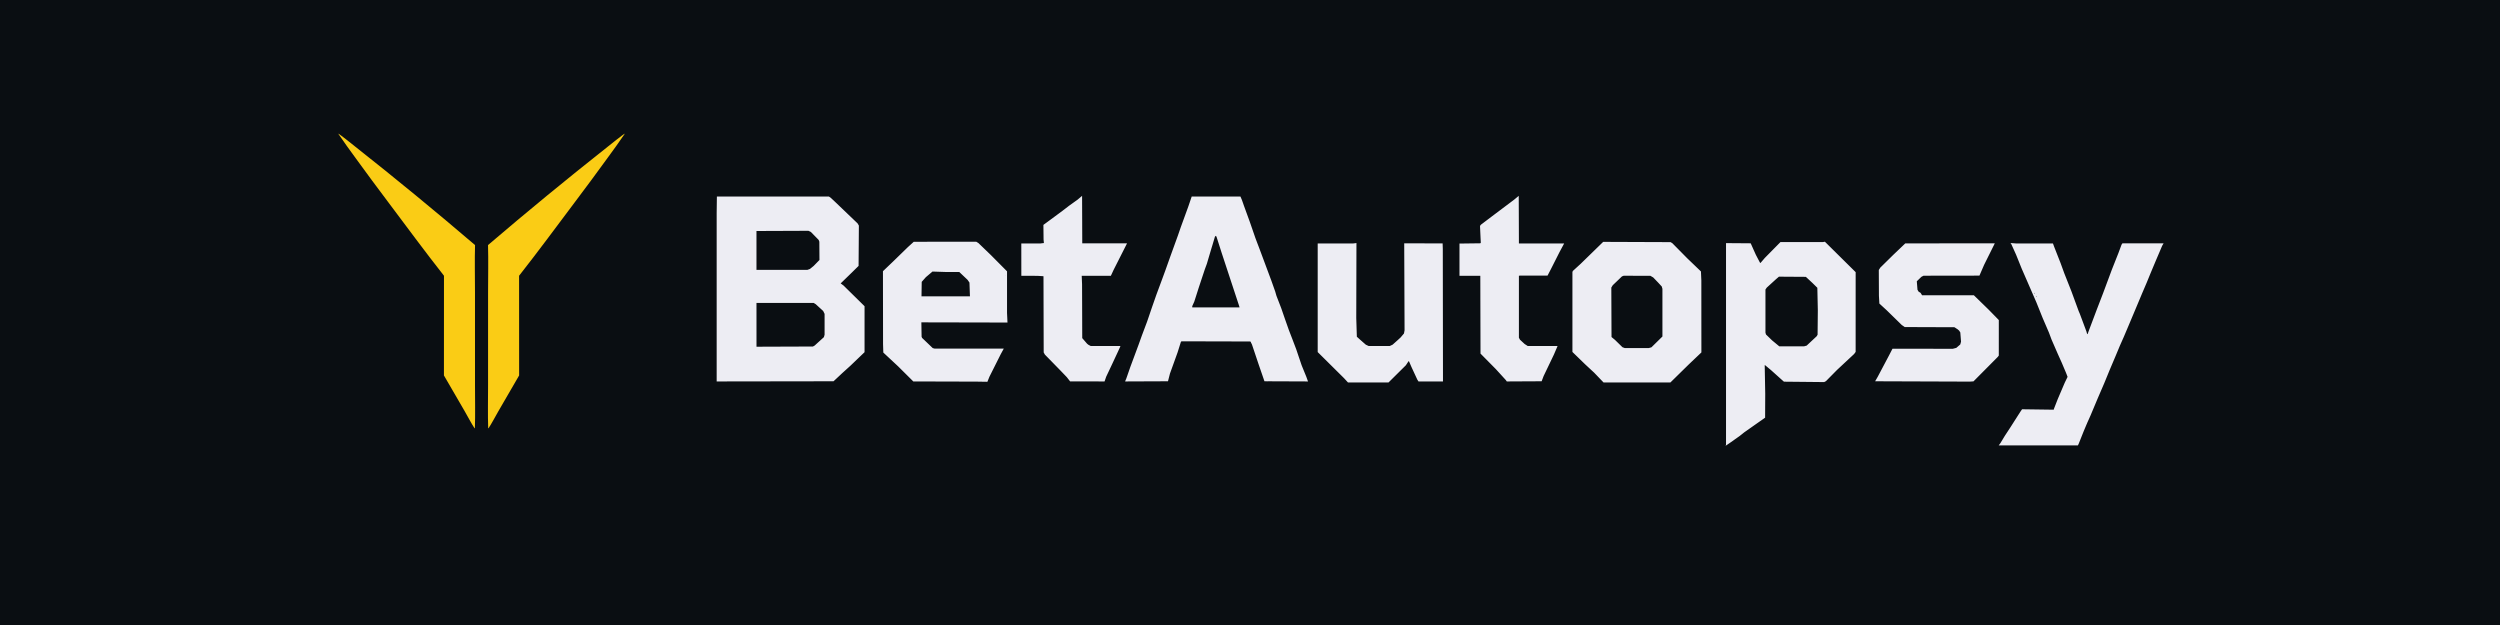
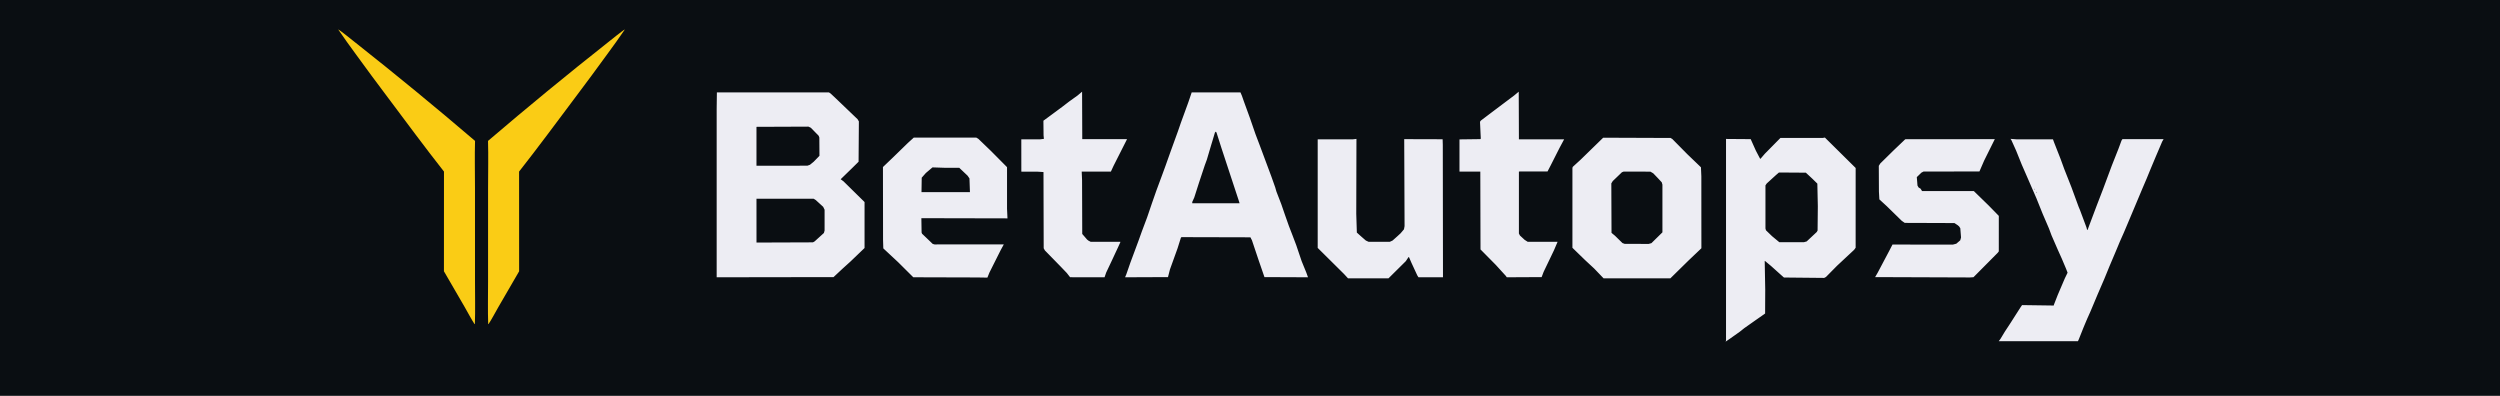
- <svg xmlns="http://www.w3.org/2000/svg" width="2400" height="600" viewBox="0 0 2400 600" fill="none">
-   <rect width="2400" height="600" fill="#0A0E12" />
+ <svg xmlns="http://www.w3.org/2000/svg" width="2400" height="380" viewBox="0 100 2400 380" fill="none">
+   <rect x="0" y="100" width="2400" height="380" fill="#0A0E12" />
  <path d="M324.645 128.243C326.245 128.816 338.911 139.108 341.313 140.989C380.166 171.663 418.416 203.092 456.042 235.259C455.606 249.463 455.993 265.963 455.989 280.356L456.002 370.545C456.004 383.669 456.336 398.162 455.879 411.129L455.518 411.048C453.001 407.401 448.515 398.95 446.072 394.723L426.176 360.435L426.221 264.719C408.136 241.715 389.974 217.123 372.396 193.687C361.978 179.871 351.689 165.959 341.53 151.952C335.908 144.212 329.956 136.162 324.645 128.243Z" fill="#FACC15" />
  <path d="M599.898 128.243C598.299 128.816 585.633 139.108 583.23 140.989C544.377 171.663 506.127 203.092 468.501 235.259C468.937 249.463 468.55 265.963 468.554 280.356L468.541 370.545C468.539 383.669 468.207 398.162 468.665 411.129L469.025 411.048C471.542 407.401 476.028 398.95 478.471 394.723L498.368 360.435L498.322 264.719C516.407 241.715 534.569 217.123 552.147 193.687C562.565 179.871 572.854 165.959 583.013 151.952C588.635 144.212 594.587 136.162 599.898 128.243Z" fill="#FACC15" />
  <path d="M1656.76 427.423L1656.98 426.845V330.123V233.4L1668.83 233.488L1680.68 233.575L1683.14 239.08L1685.61 244.584L1687.67 248.521L1689.74 252.458L1689.98 252.358L1690.23 252.257L1692.24 249.922L1694.25 247.587L1701.73 239.997L1709.22 232.408H1729.6H1749.97L1750.93 232.229L1751.89 232.051L1766.66 246.658L1781.43 261.265L1781.42 299.559L1781.41 337.854L1780.68 338.846L1779.95 339.839L1771.76 347.477L1763.57 355.115L1758.24 360.512L1752.91 365.909L1752.05 366.354L1751.19 366.798L1731.88 366.605L1712.58 366.412L1711.22 365.215L1709.86 364.018L1705.02 359.67L1700.18 355.323L1697.24 352.879L1694.3 350.435L1694.21 350.553L1694.12 350.671L1694.37 364.349L1694.62 378.027L1694.56 389.5L1694.51 400.974L1689.51 404.48L1684.5 407.985L1679.5 411.509L1674.49 415.032L1672.33 416.756L1670.16 418.479L1665.49 421.787L1660.82 425.095L1658.68 426.547L1656.54 428L1656.76 427.423ZM1733.13 332.136L1734.39 331.787L1739.23 327.265L1744.06 322.744L1744.47 322.029L1744.88 321.314L1745 309.637L1745.11 297.961L1744.88 287.119L1744.65 276.277L1742.26 273.934L1739.88 271.591L1736.75 268.68L1733.61 265.768L1732.91 265.765L1732.21 265.762L1720 265.682L1707.79 265.601L1706.43 266.769L1705.07 267.937L1700.57 272.032L1696.08 276.127L1695.46 277.036L1694.84 277.945V298.628V319.312L1695.09 320.204L1695.34 321.097L1698.26 323.923L1701.18 326.749L1704.65 329.619L1708.11 332.489L1719.99 332.487L1731.87 332.485L1733.13 332.136ZM1919.59 426.483L1920.4 425.399L1922.52 421.896L1924.64 418.393L1927.38 414.223L1930.11 410.053L1934.79 402.714L1939.48 395.374L1940.33 394.133L1941.19 392.891L1956.37 393.102L1971.55 393.314L1971.75 392.676L1971.95 392.038L1973.65 387.701L1975.34 383.364L1978.76 375.358L1982.18 367.351L1983.53 364.565L1984.88 361.78L1984.09 359.728L1983.29 357.677L1981.31 353.006L1979.34 348.336L1977.31 343.832L1975.29 339.328L1972.39 332.656L1969.48 325.984L1968.24 322.648L1966.99 319.312L1963.98 312.306L1960.96 305.301L1957.95 297.794L1954.93 290.288L1950.36 279.78L1945.79 269.271L1943.32 263.617L1940.85 257.963L1938.16 251.274L1935.47 244.584L1933.14 239.413L1930.8 234.242L1930.42 233.771L1930.04 233.299L1932.87 233.519L1935.71 233.738L1953.28 233.74L1970.85 233.742L1971.42 235.327L1972 236.911L1975.08 244.751L1978.16 252.591L1979.92 257.428L1981.68 262.265L1985.13 270.997L1988.58 279.729L1992.04 289.179L1995.51 298.628L1996.08 299.963L1996.65 301.297L1999.83 309.804L2003 318.311L2003.34 319.558L2003.67 320.804L2003.93 320.649L2004.18 320.494L2004.94 318.402L2005.71 316.31L2009.29 306.802L2012.87 297.294L2015.89 289.454L2018.91 281.615L2023.13 270.272L2027.35 258.929L2030.52 250.923L2033.69 242.916L2035.18 238.913L2036.66 234.91L2037.1 234.242L2037.54 233.575H2057.26H2076.99V233.64V233.704L2076.34 234.807L2075.69 235.911L2072.71 242.916L2069.72 249.922L2067.06 256.26L2064.41 262.599L2062.63 266.936L2060.86 271.273L2058.72 276.277L2056.58 281.281L2050.42 295.96L2044.25 310.638L2041.57 316.977L2038.89 323.315L2036.96 327.652L2035.04 331.989L2032.96 336.993L2030.87 341.997L2028.04 348.669L2025.21 355.341L2022.62 361.68L2020.02 368.019L2016.85 375.358L2013.69 382.697L2010.33 390.704L2006.97 398.71L2005.26 402.547L2003.54 406.383L2001.86 410.386L2000.18 414.39L1997.92 420.061L1995.66 425.732L1995.24 426.65L1994.81 427.567H1956.8H1918.78L1919.59 426.483ZM2000.58 408.718V408.385L2000.26 408.885L1999.94 409.386V409.719V410.053L2000.26 409.552L2000.58 409.052V408.718ZM2001.59 406.28L2001.58 405.716L2001.26 406.216L2000.94 406.717L2000.93 406.987L2000.93 407.257L2001.26 407.05L2001.59 406.844L2001.59 406.28ZM1954.78 284.388L1954.61 283.95L1954.58 284.589L1954.56 285.229L1954.76 285.027L1954.96 284.826L1954.78 284.388ZM1953.45 281.385L1953.27 280.947L1953.25 281.587L1953.22 282.226L1953.42 282.025L1953.62 281.823L1953.45 281.385ZM1292.16 365.099L1290.23 363.014L1277.61 350.504L1264.99 337.994V285.868V233.742L1281.92 233.739L1298.85 233.736L1300.52 233.536L1302.19 233.335L1302.1 269.318L1302.01 305.3L1302.29 314.284L1302.57 323.268L1304.38 324.902L1306.19 326.536L1308.69 328.722L1311.2 330.907L1312.53 331.524L1313.87 332.141H1324.04H1334.22L1335.55 331.521L1336.88 330.902L1339.39 328.668L1341.89 326.435L1343.22 325.206L1344.56 323.976L1346.19 322.057L1347.81 320.138L1348.1 318.611L1348.38 317.084L1348.22 275.329L1348.05 233.575L1366.48 233.628L1384.92 233.681L1385 236.297L1385.08 238.913L1385.17 302.548L1385.26 366.184L1373.51 366.184L1361.75 366.183L1361.19 365.323L1360.63 364.462L1357.82 358.401L1355.01 352.339L1353.82 349.587L1352.63 346.834H1352.39H1352.16L1350.89 348.753L1349.62 350.671L1341.29 358.928L1332.96 367.184H1313.52H1294.08L1292.16 365.099ZM1305.86 328.627L1304.52 327.451L1303.72 326.717L1302.91 325.984L1303.42 326.818L1303.93 327.652L1305.34 328.736L1306.74 329.821L1306.97 329.812L1307.19 329.803L1305.86 328.627ZM1534.92 362.492L1530.42 357.799L1526.06 353.756L1521.7 349.713L1515.61 343.797L1509.53 337.88V299.516V261.152L1509.72 260.64L1509.92 260.129L1513.64 256.724L1517.37 253.319L1528.21 242.758L1539.05 232.198L1571.41 232.322L1603.77 232.447L1604.6 232.958L1605.44 233.47L1612.61 240.728L1619.78 247.987L1626.35 254.292L1632.91 260.597L1633.1 264.911L1633.29 269.224L1633.31 303.776L1633.34 338.328L1627.23 344.135L1621.12 349.943L1612.34 358.564L1603.57 367.184H1571.49H1539.42L1534.92 362.492ZM1584.06 333.791L1585.37 333.428L1590.65 328.233L1595.93 323.038V300.155V277.273L1595.61 276.153L1595.29 275.033L1593.55 273.153L1591.81 271.273L1589.46 268.822L1587.1 266.371L1585.74 265.576L1584.38 264.78L1571.56 264.747L1558.73 264.714L1557.9 265.036L1557.06 265.358L1552.66 269.579L1548.26 273.801L1547.57 274.925L1546.87 276.05L1546.96 299.798L1547.06 323.546L1548.72 324.928L1550.39 326.311L1553.97 329.817L1557.55 333.323L1558.64 333.722L1559.73 334.12L1571.24 334.137L1582.75 334.154L1584.06 333.791ZM907.327 366.267L876.763 366.18L869.463 358.924L862.163 351.668L855.074 345.062L847.985 338.456L847.971 338.058L847.957 337.66L847.842 333.991L847.727 330.321L847.68 295.336L847.633 260.351L852.563 255.637L857.492 250.923L864.52 244.084L871.548 237.245L874.384 234.674L877.22 232.103L907.222 232.089L937.224 232.074L938.25 232.701L939.275 233.327L945.255 239.087L951.236 244.847L958.992 252.656L966.748 260.466V280.381V300.297L966.962 304.967L967.176 309.637L925.844 309.547L884.512 309.457L884.62 316.342L884.729 323.226L884.954 323.797L885.179 324.369L890.293 329.263L895.407 334.158L896.298 334.408L897.189 334.658L930.416 334.651L963.643 334.644L962.183 337.32L960.723 339.996L955.286 350.838L949.848 361.68L948.873 364.098L947.897 366.515L942.893 366.435L937.889 366.354L907.327 366.267ZM930.91 277.861L930.677 271.273L929.788 269.977L928.898 268.681L924.901 264.89L920.903 261.098L914.218 261.097L907.533 261.096L901.362 260.895L895.19 260.694L892.021 263.373L888.851 266.053L886.85 268.315L884.848 270.577L884.74 277.514L884.633 284.45H907.888H931.143L930.91 277.861ZM964.933 262.614L964.706 261.098H964.45H964.195L964.535 262.757L964.875 264.417L965.018 264.274L965.161 264.131L964.933 262.614ZM964.079 260.322V260.213L963.162 259.404L962.245 258.596L963.053 259.513L963.862 260.431H963.971H964.079V260.322ZM1845.6 366.184L1800.12 366.017L1801.38 363.848L1802.63 361.68L1808.1 351.338L1813.57 340.996L1815.18 337.877L1816.8 334.758L1845.73 334.801L1874.66 334.844L1876.36 334.395L1878.06 333.947L1879.95 332.316L1881.84 330.685L1882.22 329.335L1882.59 327.986L1882.24 323.551L1881.89 319.116L1881.3 318.22L1880.71 317.323L1880.02 316.736L1879.33 316.15L1877.8 315.147L1876.27 314.144L1852.42 314.059L1828.56 313.974L1827.11 312.974L1825.66 311.973L1818.47 304.941L1811.27 297.909L1807.73 294.658L1804.19 291.408L1803.98 287.679L1803.77 283.95L1803.71 271.573L1803.65 259.196L1804.36 258.062L1805.07 256.928L1811.34 250.756L1817.61 244.584L1821.45 240.926L1825.28 237.269L1827.17 235.467L1829.05 233.666L1872.04 233.62L1915.02 233.575L1909.88 243.917L1904.74 254.259L1902.5 259.43L1900.26 264.601L1873.43 264.642L1846.6 264.683L1845.57 265.215L1844.54 265.747L1842.34 267.887L1840.13 270.028L1840.29 271.985L1840.45 273.942L1840.62 276.055L1840.79 278.168L1841.34 279.096L1841.89 280.023L1842.82 280.573L1843.75 281.123L1844.47 282.286L1845.19 283.449H1870.04H1894.9L1901.96 290.322L1909.02 297.195L1913.94 302.225L1918.86 307.255L1918.85 324.293L1918.84 341.33L1918.34 341.997L1917.83 342.664L1906.19 354.391L1894.54 366.117L1892.81 366.234L1891.08 366.35L1845.6 366.184ZM1810.52 364.271L1809.1 364.144L1807.69 364.271L1806.27 364.399H1809.1H1811.94L1810.52 364.271ZM1853.56 364.295L1853.14 364.126L1852.72 364.295L1852.31 364.463H1853.14H1853.97L1853.56 364.295ZM1858.05 364.272L1856.79 364.141L1855.72 364.275L1854.64 364.409L1856.98 364.406L1859.31 364.404L1858.05 364.272ZM1861.57 364.297L1861.16 364.131L1860.57 364.284L1859.98 364.438L1860.98 364.451L1861.98 364.463L1861.57 364.297ZM1868.24 364.295L1867.82 364.127L1867.4 364.295L1866.98 364.463H1867.82H1868.65L1868.24 364.295ZM1879.91 364.295L1879.49 364.127L1879.08 364.295L1878.66 364.463H1879.49H1880.33L1879.91 364.295ZM1886.26 364.297L1885.85 364.131L1885.26 364.284L1884.67 364.438L1885.67 364.451L1886.67 364.463L1886.26 364.297ZM1888.41 364.314L1888.21 364.113L1887.77 364.288L1887.33 364.463L1887.97 364.489L1888.61 364.516L1888.41 364.314ZM1894.94 362.647L1896.34 361.112L1900.88 356.475L1905.41 351.839H1905.17H1904.92L1899.17 357.76L1893.41 363.682L1891.71 363.877L1890 364.073L1891.77 364.128L1893.53 364.182L1894.94 362.647ZM1907.34 349.901L1907.56 349.338L1906.54 350.317L1905.52 351.296V351.408V351.52L1906.32 350.992L1907.13 350.464L1907.34 349.901ZM1914.02 304.467L1912.73 303.144L1912.56 303.311L1912.4 303.478L1913.69 304.8L1914.98 306.122L1915.15 305.956L1915.31 305.789L1914.02 304.467ZM1891.41 303.931L1891.21 303.73L1890.77 303.905L1890.34 304.08L1890.98 304.107L1891.62 304.133L1891.41 303.931ZM1895.77 303.89L1894.52 303.76L1893.1 303.888L1891.67 304.016L1894.34 304.019L1897.01 304.021L1895.77 303.89ZM1911.69 303.799L1911.02 303.513L1904.18 303.561L1897.34 303.61L1903.68 303.799L1910.02 303.988L1911.19 304.037L1912.35 304.086L1911.69 303.799ZM688.002 285.372L688 204.552L688.105 196.628L688.211 188.705H742.002H795.794L796.618 189.261L797.443 189.816L799.612 191.848L801.78 193.879L812.532 204.169L823.284 214.458L823.9 215.51L824.517 216.561L824.377 235.911L824.236 255.26L821.015 258.435L817.793 261.61L812.419 266.835L807.044 272.06L808.415 273.082L809.787 274.104L819.88 284.031L829.974 293.958L829.97 316.025L829.967 338.093L823.211 344.572L816.456 351.05L812.619 354.521L808.783 357.991L804.489 362.004L800.194 366.017L744.098 366.105L688.002 366.193L688.002 285.372ZM781.236 332.198L782.042 331.739L786.495 327.703L790.948 323.667L791.275 322.49L791.601 321.314L791.605 311.327L791.608 301.341L790.933 299.948L790.259 298.554L786.68 295.288L783.101 292.022L782.1 291.407L781.099 290.791L753.661 290.79L726.223 290.789L726.229 311.82L726.235 332.852L753.334 332.754L780.432 332.656L781.236 332.198ZM776.326 258.626L777.56 258.185L779.328 256.748L781.097 255.311L783.888 252.45L786.679 249.588L786.623 240.807L786.566 232.025L786.247 231.187L785.929 230.349L782.178 226.507L778.428 222.666L777.26 222.116L776.092 221.565L751.155 221.665L726.218 221.764V240.43V259.096L750.655 259.081L775.092 259.067L776.326 258.626ZM789.486 249.672L789.293 248.254L789.069 243.991L788.845 239.727L788.687 239.885L788.53 240.042L788.774 245.566L789.017 251.09H789.348H789.679L789.486 249.672ZM1025.73 364.129L1024.17 362.119L1021.25 359.064L1018.32 356.009L1010.71 348.213L1003.09 340.417L1002.52 339.372L1001.94 338.328L1001.84 301.81L1001.75 265.292L1001.68 265.226L1001.61 265.16L998.774 264.984L995.939 264.808L988.21 264.787L980.482 264.767L980.469 249.255L980.457 233.742L989.532 233.739L998.608 233.736L1000.37 233.524L1002.14 233.312L1001.98 231.607L1001.82 229.901L1001.75 222.898L1001.67 215.894L1005.53 213.058L1009.38 210.223L1014.67 206.31L1019.96 202.398L1023.13 199.961L1026.3 197.524L1030.41 194.575L1034.53 191.625L1036.67 189.813L1038.8 188L1038.89 210.788L1038.97 233.575H1060.41H1081.84L1081.84 233.706L1081.84 233.837L1075.41 246.55L1068.98 259.263L1067.71 262.015L1066.43 264.767H1052.44H1038.44L1038.61 268.854L1038.78 272.941L1038.87 298.767L1038.95 324.593L1041.28 327.29L1043.61 329.987L1044.29 330.524L1044.98 331.061L1046.05 331.608L1047.11 332.156H1061.31H1075.5V332.391V332.626L1074.35 335.143L1073.2 337.66L1070.55 343.331L1067.91 349.003L1064.92 355.341L1061.92 361.68L1061.15 363.932L1060.37 366.183L1043.83 366.162L1027.3 366.14L1025.73 364.129ZM1004.02 333.245L1003.88 332.323L1003.87 333.991L1003.87 335.659L1004.01 334.913L1004.16 334.167L1004.02 333.245ZM1004.01 327.575L1003.86 326.985L1003.84 327.986L1003.83 328.987L1004 328.576L1004.16 328.165L1004.01 327.575ZM1004 325.734L1003.83 325.317V326.151V326.985L1004 326.568L1004.17 326.151L1004 325.734ZM1004.21 324.149L1004.38 323.482H1004.08H1003.78V324.149V324.817H1003.91H1004.03L1004.21 324.149ZM1004.28 321.814L1004.05 320.766L1003.91 320.903L1003.77 321.04L1003.99 322.106L1004.2 323.172L1004.35 323.017L1004.51 322.863L1004.28 321.814ZM1080.17 366.06V365.932L1080.72 364.64L1081.26 363.348L1083.18 357.844L1085.09 352.339L1089.18 341.33L1093.26 330.321L1094.69 326.318L1096.12 322.314L1098.69 315.476L1101.26 308.637L1103.53 301.965L1105.8 295.292L1107.96 289.121L1110.12 282.949L1112.84 275.61L1115.56 268.27L1117.21 263.767L1118.86 259.263L1121.17 252.758L1123.49 246.252L1127.17 236.077L1130.86 225.902L1132.24 221.899L1133.62 217.896L1137.21 208.054L1140.79 198.213L1142.41 193.459L1144.02 188.705H1167.44H1190.85L1191.52 190.29L1192.2 191.875L1193.2 194.71L1194.19 197.546L1197.05 205.386L1199.9 213.225L1202.55 220.898L1205.2 228.571L1207.22 233.909L1209.25 239.247L1214.91 254.426L1220.56 269.605L1222.4 274.776L1224.23 279.947L1224.8 281.948L1225.38 283.95L1227.7 289.955L1230.02 295.96L1231.8 301.131L1233.58 306.301L1235.41 311.472L1237.23 316.643L1238.9 320.98L1240.58 325.317L1242.48 330.321L1244.38 335.325L1246.97 342.998L1249.57 350.671L1251.81 356.176L1254.06 361.68L1254.66 363.348L1255.25 365.016L1255.49 365.602L1255.72 366.189L1234.8 366.103L1213.87 366.017L1211.06 357.844L1208.24 349.67L1205.05 340.162L1201.86 330.655L1201.38 329.707L1200.89 328.76L1201.07 328.292L1201.25 327.825L1167.71 327.739L1134.16 327.652L1133.89 327.986L1133.62 328.319L1132.05 333.323L1130.48 338.328L1126.83 348.463L1123.17 358.599L1122.22 362.308L1121.26 366.017L1100.72 366.103L1080.17 366.189V366.06ZM1218.37 364.295L1217.95 364.126L1217.54 364.295L1217.12 364.463H1217.95H1218.79L1218.37 364.295ZM1224.54 364.277L1223.62 364.138L1222.71 364.277L1221.79 364.416H1223.62H1225.46L1224.54 364.277ZM1227.05 364.297L1226.64 364.131L1226.05 364.284L1225.46 364.438L1226.46 364.451L1227.46 364.463L1227.05 364.297ZM1237.06 323.135L1236.88 322.455L1236.72 322.62L1236.55 322.786L1236.75 323.301L1236.95 323.816H1237.09H1237.24L1237.06 323.135ZM1189.76 294.375L1189.55 293.624L1181.09 267.937L1172.63 242.249L1170.24 234.743L1167.84 227.237L1167.49 226.803L1167.14 226.369L1166.73 226.803L1166.33 227.237L1165.09 231.407L1163.85 235.577L1163.39 237.078L1162.93 238.579L1160.75 245.919L1158.58 253.258L1157.6 255.927L1156.62 258.596L1153.79 267.103L1150.97 275.61L1148.73 282.615L1146.49 289.621L1145.52 291.752L1144.56 293.883V294.505V295.126H1167.27H1189.98L1189.76 294.375ZM1446.05 365.517L1445.57 364.845L1440.78 359.593L1435.99 354.341L1428.64 346.902L1421.29 339.463L1421.19 302.115L1421.1 264.767H1411.1H1401.1V249.294V233.82L1411.09 233.69L1421.08 233.56L1421.32 233.32L1421.56 233.08L1421.18 224.992L1420.81 216.903L1421.22 216.328L1421.62 215.753L1426.79 211.839L1431.96 207.924L1442.8 199.77L1453.65 191.616L1455.81 189.818L1457.98 188.02L1458.07 210.881L1458.15 233.742H1479.87H1501.58L1499.38 237.829L1497.19 241.915L1492.97 250.256L1488.75 258.596L1487.19 261.598L1485.63 264.601H1472.31H1458.98L1458.57 264.684L1458.15 264.767V294.475V324.182L1458.64 325.125L1459.13 326.068L1461.39 328.159L1463.65 330.25L1465.14 331.203L1466.62 332.156H1480.9H1495.18V332.269V332.382L1493.48 336.355L1491.78 340.329L1486.83 350.671L1481.87 361.013L1480.92 363.515L1479.97 366.017L1463.24 366.103L1446.52 366.19L1446.05 365.517Z" fill="#EDEDF3" />
  <path d="M962.281 257.951L960.613 260.786L960.947 261.287L961.781 262.955V264.289L964.95 265.457L966.285 262.955L964.283 259.285L962.281 257.951Z" fill="#EDEDF3" />
  <path d="M1002.81 318.834V335.514L1004.15 338.016L1007.32 335.514L1007.82 318.834H1002.81Z" fill="#EDEDF3" />
  <path d="M1216.16 365.872L1212.15 357.699L1217.32 353.028H1223.66L1231.83 364.705L1216.16 365.872Z" fill="#EDEDF3" />
  <path d="M1237.84 321.336L1234 323.004L1235.17 326.006L1237.84 324.338V321.336Z" fill="#EDEDF3" />
  <path d="M1197.31 322.003L1201.14 329.009V328.675H1203.65V324.672L1197.31 322.003Z" fill="#EDEDF3" />
  <path d="M1299.38 323.296L1301.89 326.006L1302.39 324.672L1306.56 327.674L1308.56 330.01L1304.06 335.848L1298.37 323.159L792.142 254.204V255.615L787.805 253.614V238.101H792.142V254.204L1298.37 323.159L1297.56 321.336L1299.38 323.296L1985.45 416.747L1994.36 414.494L2000.13 403.069L2002.97 406.239L1999.3 413.244L1994.36 414.494L1985.45 416.747L1299.38 323.296Z" fill="#EDEDF3" />
  <path d="M1895.04 299.985L1887.04 304.322L1902.88 311.995L1917.06 307.324L1913.23 302.821L1895.04 299.985Z" fill="#EDEDF3" />
  <path d="M1893.54 365.205L1909.22 349.359L1908.05 348.024L1810.81 357.866L1804.8 365.205H1893.54Z" fill="#EDEDF3" />
</svg>
